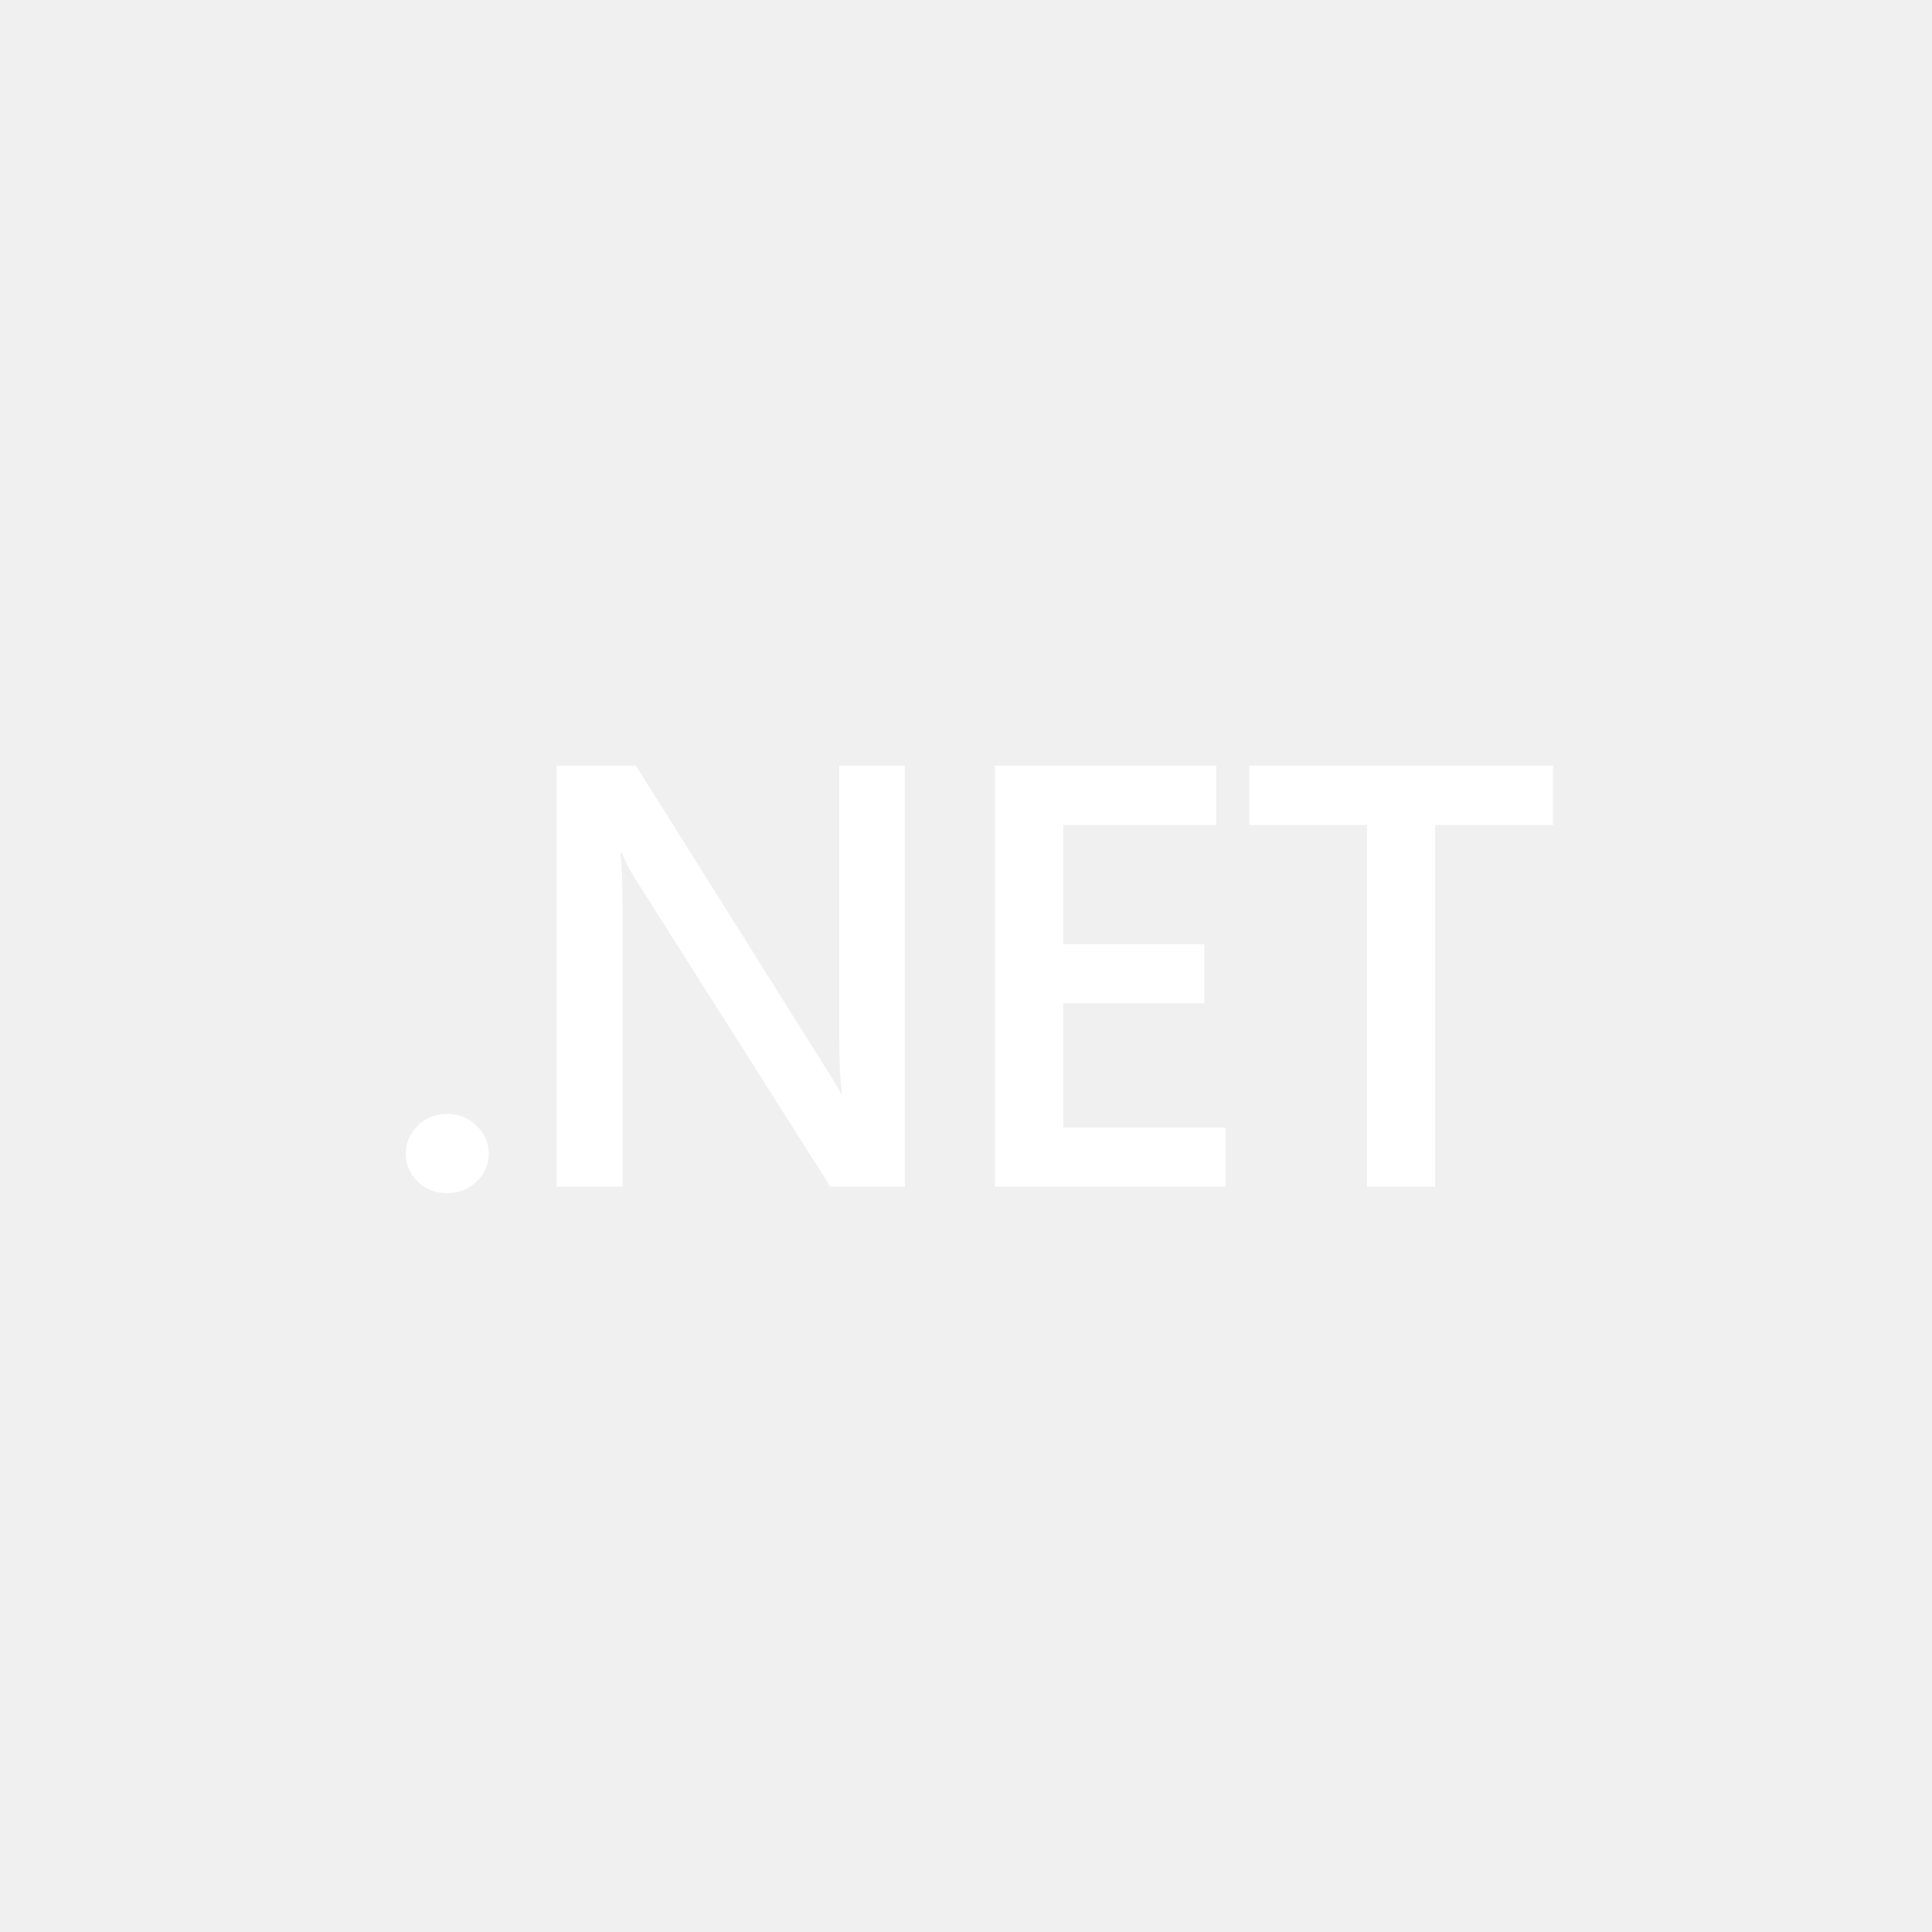
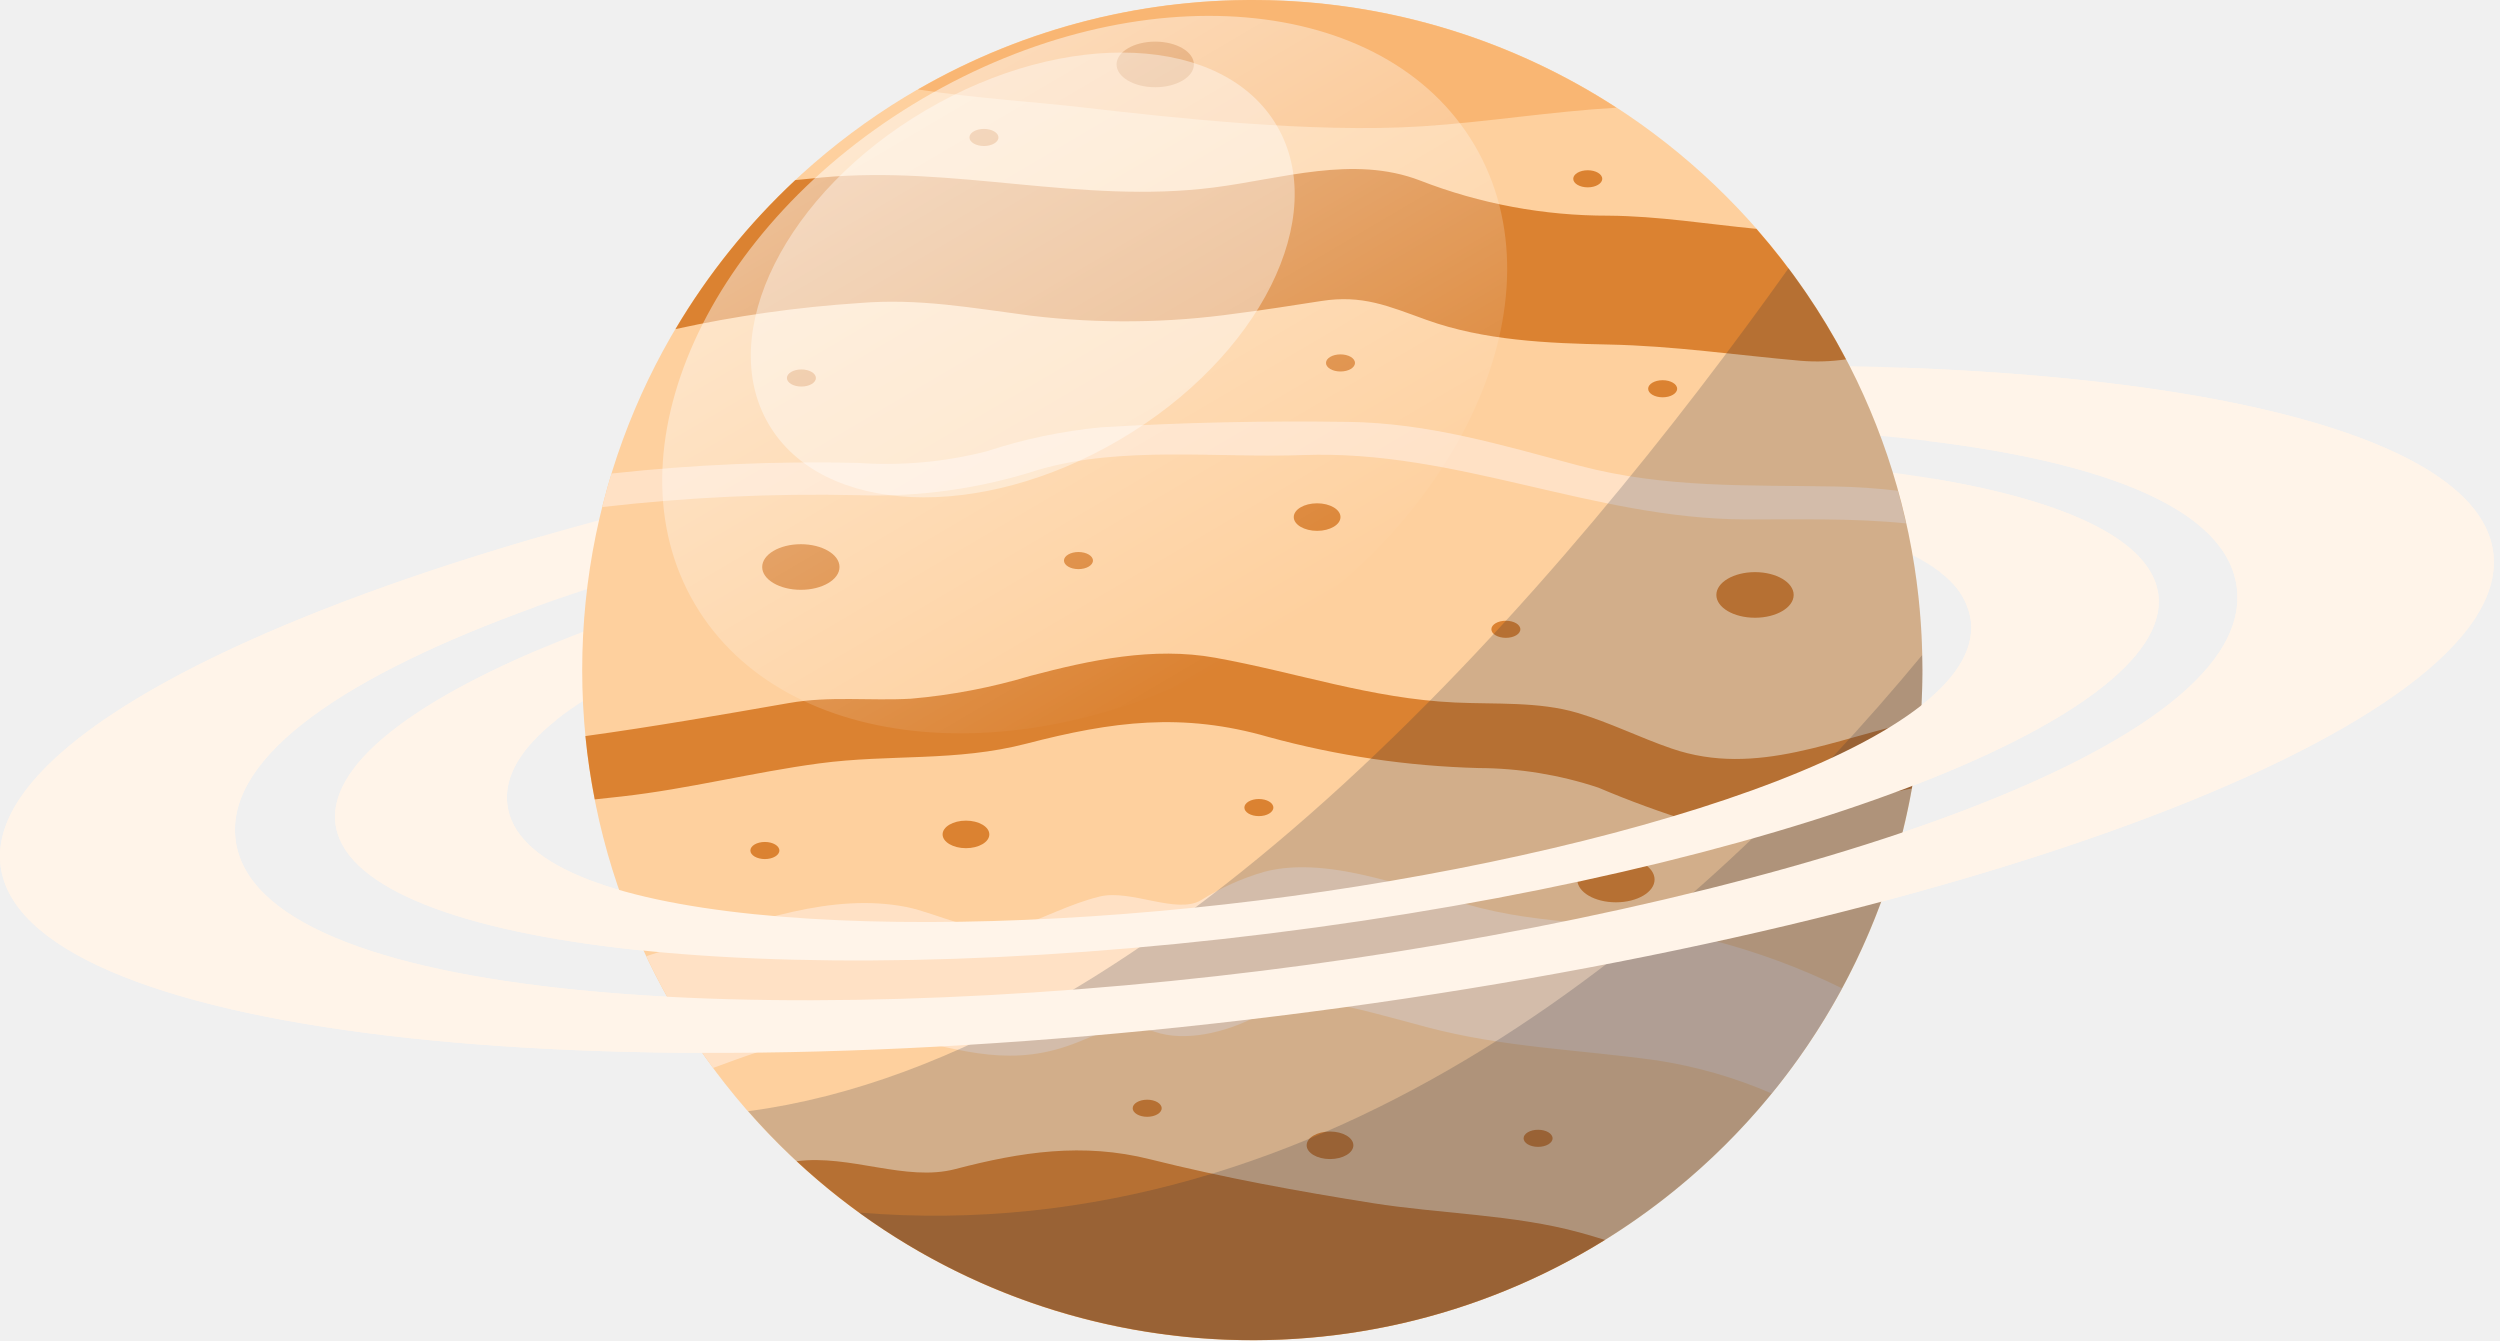
- <svg xmlns="http://www.w3.org/2000/svg" width="456" height="456" viewBox="0 0 456 456" version="1.1" xml:space="preserve" style="fill-rule:evenodd;clip-rule:evenodd;stroke-linejoin:round;stroke-miterlimit:2;">
-   <path d="m 105.5,281.609 c -2.703,0 -5.001,-0.9 -6.893,-2.702 -1.892,-1.848 -2.838,-4.042 -2.838,-6.582 0,-2.587 0.946,-4.804 2.838,-6.652 1.892,-1.848 4.19,-2.772 6.893,-2.772 2.748,0 5.068,0.924 6.96,2.772 1.937,1.848 2.906,4.064 2.906,6.652 0,2.54 -0.968,4.734 -2.906,6.582 -1.892,1.802 -4.212,2.702 -6.96,2.702 z" style="fill:#ffffff;fill-rule:nonzero;stroke-width:0.838" />
-   <path d="M 213.561,280.084 H 195.99 L 149.7,207.054 c -1.171,-1.848 -2.14,-3.765 -2.906,-5.751 h -0.406 c 0.361,2.125 0.541,6.675 0.541,13.65 v 65.132 h -15.543 v -99.36 h 18.719 l 44.737,71.298 c 1.892,2.957 3.109,4.989 3.649,6.098 h 0.27 c -0.45,-2.632 -0.676,-7.09 -0.676,-13.373 v -64.023 h 15.476 z" style="fill:#ffffff;fill-rule:nonzero;stroke-width:0.838" />
-   <path d="m 289.251,280.084 h -54.401 v -99.36 h 52.238 v 13.997 h -36.154 v 28.131 h 33.316 v 13.927 h -33.316 v 29.378 h 38.316 z" style="fill:#ffffff;fill-rule:nonzero;stroke-width:0.838" />
-   <path d="M 366.565,194.721 H 338.722 v 85.363 h -16.084 v -85.363 h -27.775 v -13.997 h 71.701 z" style="fill:#ffffff;fill-rule:nonzero;stroke-width:0.838" />
+ <svg xmlns="http://www.w3.org/2000/svg" width="194" height="104" viewBox="0 0 194 104">
+   <defs>
+     <linearGradient id="linear-gradient" x1="0.259" y1="0.149" x2="0.741" y2="0.851" gradientUnits="objectBoundingBox">
+       <stop offset="0" stop-color="#fff" />
+       <stop offset="1" stop-color="#fff" stop-opacity="0" />
+     </linearGradient>
+   </defs>
+   <g id="Group_33" data-name="Group 33" transform="translate(-145.807 -315.162)">
+     <path id="Path_95" data-name="Path 95" d="M240.168,346.389c-53.421,6.632-95.656,22.669-94.331,35.82S191.545,400.637,244.965,394s95.658-22.669,94.334-35.817S293.592,339.759,240.168,346.389Zm3.58,44.1c-37.651,4.674-78.372,2.648-79.676-10.311s38-24.916,75.653-29.594S318.092,347.94,319.4,360.9,281.4,385.819,243.748,390.492Zm-2.935-37.706c-39.067,4.85-69.953,16.577-68.984,26.195s33.426,13.476,72.491,8.625,69.955-16.578,68.987-26.192S279.881,347.938,240.813,352.786Zm2.618,32.253c-27.534,3.418-57.314,1.936-58.267-7.541s27.793-18.221,55.325-21.642,57.31-1.936,58.265,7.542S270.963,381.621,243.431,385.039Z" fill="#fff4e9" />
+     <g id="Group_31" data-name="Group 31">
+       <ellipse id="Ellipse_3" data-name="Ellipse 3" cx="1.125" cy="0.664" rx="1.125" ry="0.664" transform="translate(284.371 382.998)" fill="#db8231" />
+       <g id="Group_29" data-name="Group 29">
+         <path id="Path_96" data-name="Path 96" d="M294.986,367.162a52,52,0,1,1-52-52A52,52,0,0,1,294.986,367.162Z" fill="#fed09e" />
+         <g id="Group_28" data-name="Group 28">
+           <path id="Path_97" data-name="Path 97" d="M235.052,405.122c-5.217-1.311-10.013-.576-15.126.763-3.83,1-8.155-1.157-12.3-.612a51.974,51.974,0,0,0,62.725,6.106c-.627-.193-1.266-.384-1.932-.568-5.1-1.406-10.863-1.457-16.094-2.287C246.525,407.6,240.746,406.551,235.052,405.122Z" fill="#db8231" />
+           <path id="Path_98" data-name="Path 98" d="M275.516,373.246c-2.473-.85-4.791-2.021-7.309-2.769-2.984-.887-6.408-.655-9.484-.8-6.518-.3-12.288-2.336-18.614-3.475-4.814-.866-9.671.176-14.319,1.4a46.2,46.2,0,0,1-9.3,1.78c-3.2.176-6.25-.225-9.455.335-5.284.921-10.5,1.835-15.8,2.564.163,1.663.408,3.3.724,4.915.714-.078,1.423-.153,2.119-.231,5.16-.58,10.166-1.875,15.3-2.563,5.511-.738,10.6-.108,16.094-1.536,6.659-1.729,12.1-2.443,18.783-.51a68.679,68.679,0,0,0,16.289,2.407,29.822,29.822,0,0,1,9.3,1.522,77.823,77.823,0,0,0,7.314,2.68c4.764,1.24,9.957-.723,14.483-2.026.851-.245,1.689-.439,2.515-.59a52.2,52.2,0,0,0,.664-5.286C288.3,372.391,282.176,375.538,275.516,373.246Z" fill="#db8231" />
+           <path id="Path_99" data-name="Path 99" d="M278.537,388.092c-5.844-1.41-11.873-.985-17.766-2.449-4.986-1.241-11.654-4.19-16.845-2.833A19.2,19.2,0,0,0,239,385.021c-1.9,1.118-5.441-.878-7.861-.287-2.313.566-4.363,1.694-6.611,2.446-2.306.771-6.073-1.18-8.367-1.632-5.841-1.151-11.919,1.162-17.411,2.913-.931.3-1.861.6-2.791.9a51.912,51.912,0,0,0,5.187,8.673c4.515-1.675,9.466-3.412,13.748-2.568,4.825.95,8.72,2.553,13.65.9,2.643-.884,3.995-2.142,6.854-1.144,2.378.83,5.531.027,7.686-1.076,2.131-1.09,2.727-1.716,5.2-1.285,2.772.484,5.5,1.278,8.213,2,6.027,1.6,11.811,1.737,17.908,2.589a36.192,36.192,0,0,1,8.885,2.564,52.029,52.029,0,0,0,5.467-8.154A52.922,52.922,0,0,0,278.537,388.092Z" fill="#ffe1c5" />
+           <path id="Path_100" data-name="Path 100" d="M256.152,324.965c4.987-.321,10.051-1.155,15.088-1.446a51.948,51.948,0,0,0-54.2-1.413c4.517.688,9.054.96,12.779,1.391C236.594,324.279,247.634,325.513,256.152,324.965Z" fill="#f9b673" />
+           <path id="Path_101" data-name="Path 101" d="M198.224,340.7a96.259,96.259,0,0,1,14.255-2.021c4.651-.387,8.766.385,13.349.983a61.342,61.342,0,0,0,15.89-.169c2.211-.281,4.413-.627,6.614-.972,3.21-.5,5.188.389,8.166,1.462,4.461,1.608,9.44,1.819,14.131,1.915,5.059.1,9.922.824,14.949,1.264a15.484,15.484,0,0,0,3.477-.114,52.18,52.18,0,0,0-6.951-10.127c-3.815-.368-7.594-.993-11.475-1.023a40.155,40.155,0,0,1-14.639-2.733c-5.16-1.982-10.742-.121-16,.547-10.289,1.309-20.139-1.739-30.439-.774q-1.013.095-2.029.2A52.224,52.224,0,0,0,198.224,340.7Z" fill="#db8231" />
+           <path id="Path_102" data-name="Path 102" d="M268.363,351.3c-6.033-1.6-11.66-3.313-17.953-3.4-6.33-.093-12.849.041-19.165.423a40.77,40.77,0,0,0-8.866,1.859,31.333,31.333,0,0,1-10.019.9,145.527,145.527,0,0,0-19.1.827q-.393,1.284-.719,2.6a144.73,144.73,0,0,1,19.814-.922,41.13,41.13,0,0,0,14.042-1.969c6.4-1.883,13.908-.9,20.524-1.143,11.883-.443,22.5,4.956,34.312,4.993,4.227.014,8.375-.109,12.479.309q-.285-1.279-.633-2.533c-1.586-.185-3.184-.3-4.8-.329C281.445,352.789,275.06,353.067,268.363,351.3Z" fill="#ffe1c5" />
+         </g>
+         <ellipse id="Ellipse_4" data-name="Ellipse 4" cx="3" cy="1.77" rx="3" ry="1.77" transform="translate(278.996 359.559)" fill="#db8231" />
+         <ellipse id="Ellipse_5" data-name="Ellipse 5" cx="3" cy="1.77" rx="3" ry="1.77" transform="translate(204.953 357.392)" fill="#db8231" />
+         <ellipse id="Ellipse_6" data-name="Ellipse 6" cx="3" cy="1.77" rx="3" ry="1.77" transform="translate(268.203 381.642)" fill="#db8231" />
+         <ellipse id="Ellipse_7" data-name="Ellipse 7" cx="3" cy="1.77" rx="3" ry="1.77" transform="translate(232.453 318.392)" fill="#db8231" />
+         <ellipse id="Ellipse_8" data-name="Ellipse 8" cx="1.813" cy="1.069" rx="1.813" ry="1.069" transform="translate(247.203 402.968)" fill="#db8231" />
+         <ellipse id="Ellipse_9" data-name="Ellipse 9" cx="1.813" cy="1.069" rx="1.813" ry="1.069" transform="translate(246.203 354.218)" fill="#db8231" />
+         <ellipse id="Ellipse_10" data-name="Ellipse 10" cx="1.813" cy="1.069" rx="1.813" ry="1.069" transform="translate(218.953 378.843)" fill="#db8231" />
+         <ellipse id="Ellipse_11" data-name="Ellipse 11" cx="1.125" cy="0.664" rx="1.125" ry="0.664" transform="translate(267.891 328.373)" fill="#db8231" />
+         <ellipse id="Ellipse_12" data-name="Ellipse 12" cx="1.125" cy="0.664" rx="1.125" ry="0.664" transform="translate(221.036 325.165)" fill="#db8231" />
+         <ellipse id="Ellipse_13" data-name="Ellipse 13" cx="1.125" cy="0.664" rx="1.125" ry="0.664" transform="translate(228.37 357.998)" fill="#db8231" />
+         <path id="Path_103" data-name="Path 103" d="M263.787,363.995c0,.367-.5.664-1.125.664s-1.125-.3-1.125-.664.5-.664,1.125-.664S263.787,363.628,263.787,363.995Z" fill="#db8231" />
+         <ellipse id="Ellipse_14" data-name="Ellipse 14" cx="1.125" cy="0.664" rx="1.125" ry="0.664" transform="translate(273.703 344.665)" fill="#db8231" />
+         <path id="Path_104" data-name="Path 104" d="M244.619,377.829c0,.367-.5.664-1.125.664s-1.124-.3-1.124-.664.5-.664,1.124-.664S244.619,377.462,244.619,377.829Z" fill="#db8231" />
+         <ellipse id="Ellipse_15" data-name="Ellipse 15" cx="1.125" cy="0.664" rx="1.125" ry="0.664" transform="translate(233.703 400.498)" fill="#db8231" />
+         <path id="Path_105" data-name="Path 105" d="M266.287,403.495c0,.367-.5.664-1.125.664s-1.125-.3-1.125-.664.5-.664,1.125-.664S266.287,403.128,266.287,403.495Z" fill="#db8231" />
+         <ellipse id="Ellipse_16" data-name="Ellipse 16" cx="1.125" cy="0.664" rx="1.125" ry="0.664" transform="translate(204.036 380.498)" fill="#db8231" />
+         <path id="Path_106" data-name="Path 106" d="M209.12,344.495c0,.367-.5.664-1.125.664s-1.125-.3-1.125-.664.5-.664,1.125-.664S209.12,344.128,209.12,344.495Z" fill="#db8231" />
+         <path id="Path_107" data-name="Path 107" d="M250.953,343.326c0,.367-.5.664-1.125.664s-1.125-.3-1.125-.664.5-.664,1.125-.664S250.953,342.959,250.953,343.326Z" fill="#db8231" />
+       </g>
+       <g id="Group_30" data-name="Group 30">
+         <path id="Path_108" data-name="Path 108" d="M284.6,335.973c-16.9,23.768-48.233,61.133-80.74,65.418a51.995,51.995,0,0,0,80.74-65.418Z" fill="#212a3c" opacity="0.2" />
+         <path id="Path_109" data-name="Path 109" d="M294.957,366.006c-17.127,20.719-45.988,46.269-82.483,43.253a51.989,51.989,0,0,0,82.512-42.1C294.986,366.774,294.965,366.392,294.957,366.006Z" fill="#212a3c" opacity="0.2" />
+       </g>
+     </g>
+     <path id="Path_110" data-name="Path 110" d="M339.3,358.186c-.842-8.345-19.033-13.519-45.869-14.491.568,1.893,1.306,3.783,1.9,5.677,13.895,1.671,23.445,5.36,24.068,11.528,1.307,12.959-38,24.919-75.652,29.592s-78.372,2.648-79.676-10.311c-.653-6.48,8.854-12.71,23.231-17.906a48.6,48.6,0,0,1,.5-5.486c-26.044,7.535-42.806,17.061-41.964,25.42,1.326,13.144,45.708,18.428,99.128,11.794S340.623,371.334,339.3,358.186Z" fill="#fff4e9" />
+     <path id="Path_111" data-name="Path 111" d="M296.082,352.353c.022.12.055.24.074.359a25.572,25.572,0,0,1,.254,6.9,5.562,5.562,0,0,1,2.344,3.785c.957,9.477-27.791,18.223-55.323,21.641s-57.314,1.936-58.267-7.541c-.223-2.216,1.195-4.391,3.826-6.469a23.7,23.7,0,0,1-1.488-5.4c-10.169,4.337-16.106,9.053-15.673,13.349.969,9.613,33.426,13.476,72.491,8.625s69.955-16.578,68.987-26.192C312.883,357.214,306.449,354.111,296.082,352.353Z" fill="#fff4e9" />
+     <g id="Group_32" data-name="Group 32">
+       <path id="Path_112" data-name="Path 112" d="M260.244,326.447c6.949,11.828-.965,29.376-17.684,39.2s-35.9,8.194-42.846-3.631.968-29.377,17.682-39.2S253.293,314.62,260.244,326.447Z" opacity="0.5" fill="url(#linear-gradient)" />
+       <path id="Path_113" data-name="Path 113" d="M244.887,324.913c4.148,7.065-1.315,17.978-12.2,24.376s-23.08,5.858-27.229-1.206,1.309-17.977,12.2-24.375S240.735,317.849,244.887,324.913Z" fill="#fff" opacity="0.4" />
+     </g>
+   </g>
</svg>
